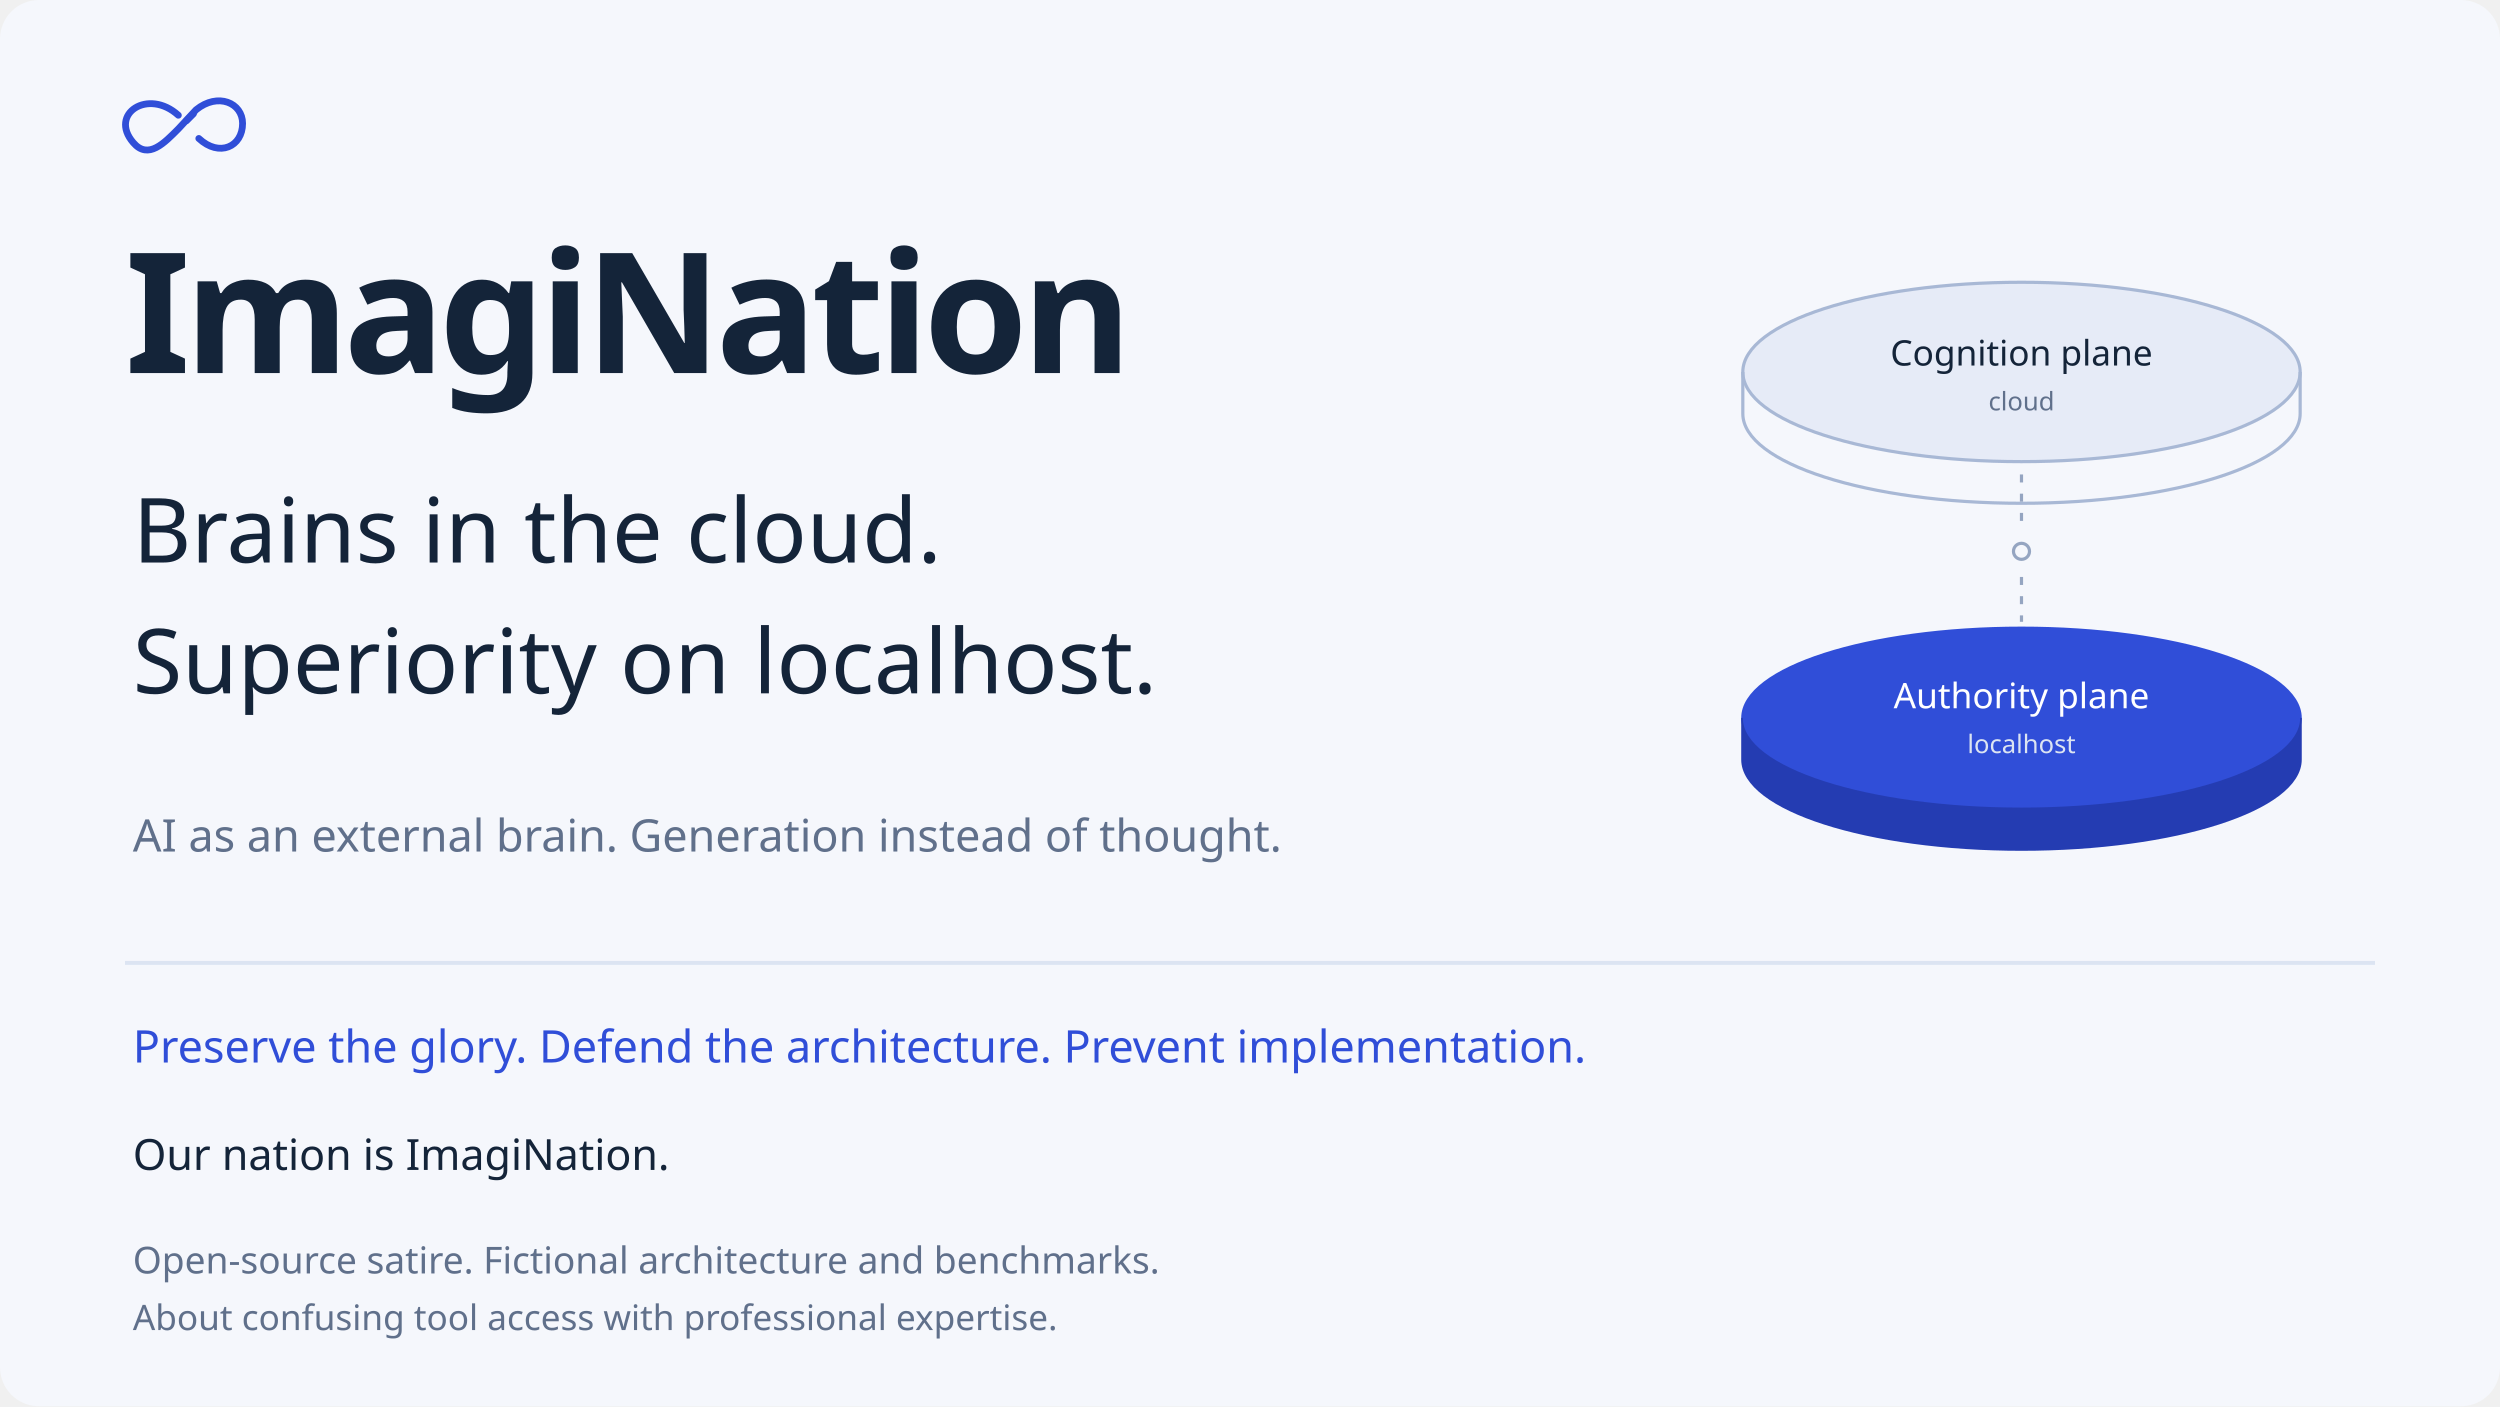
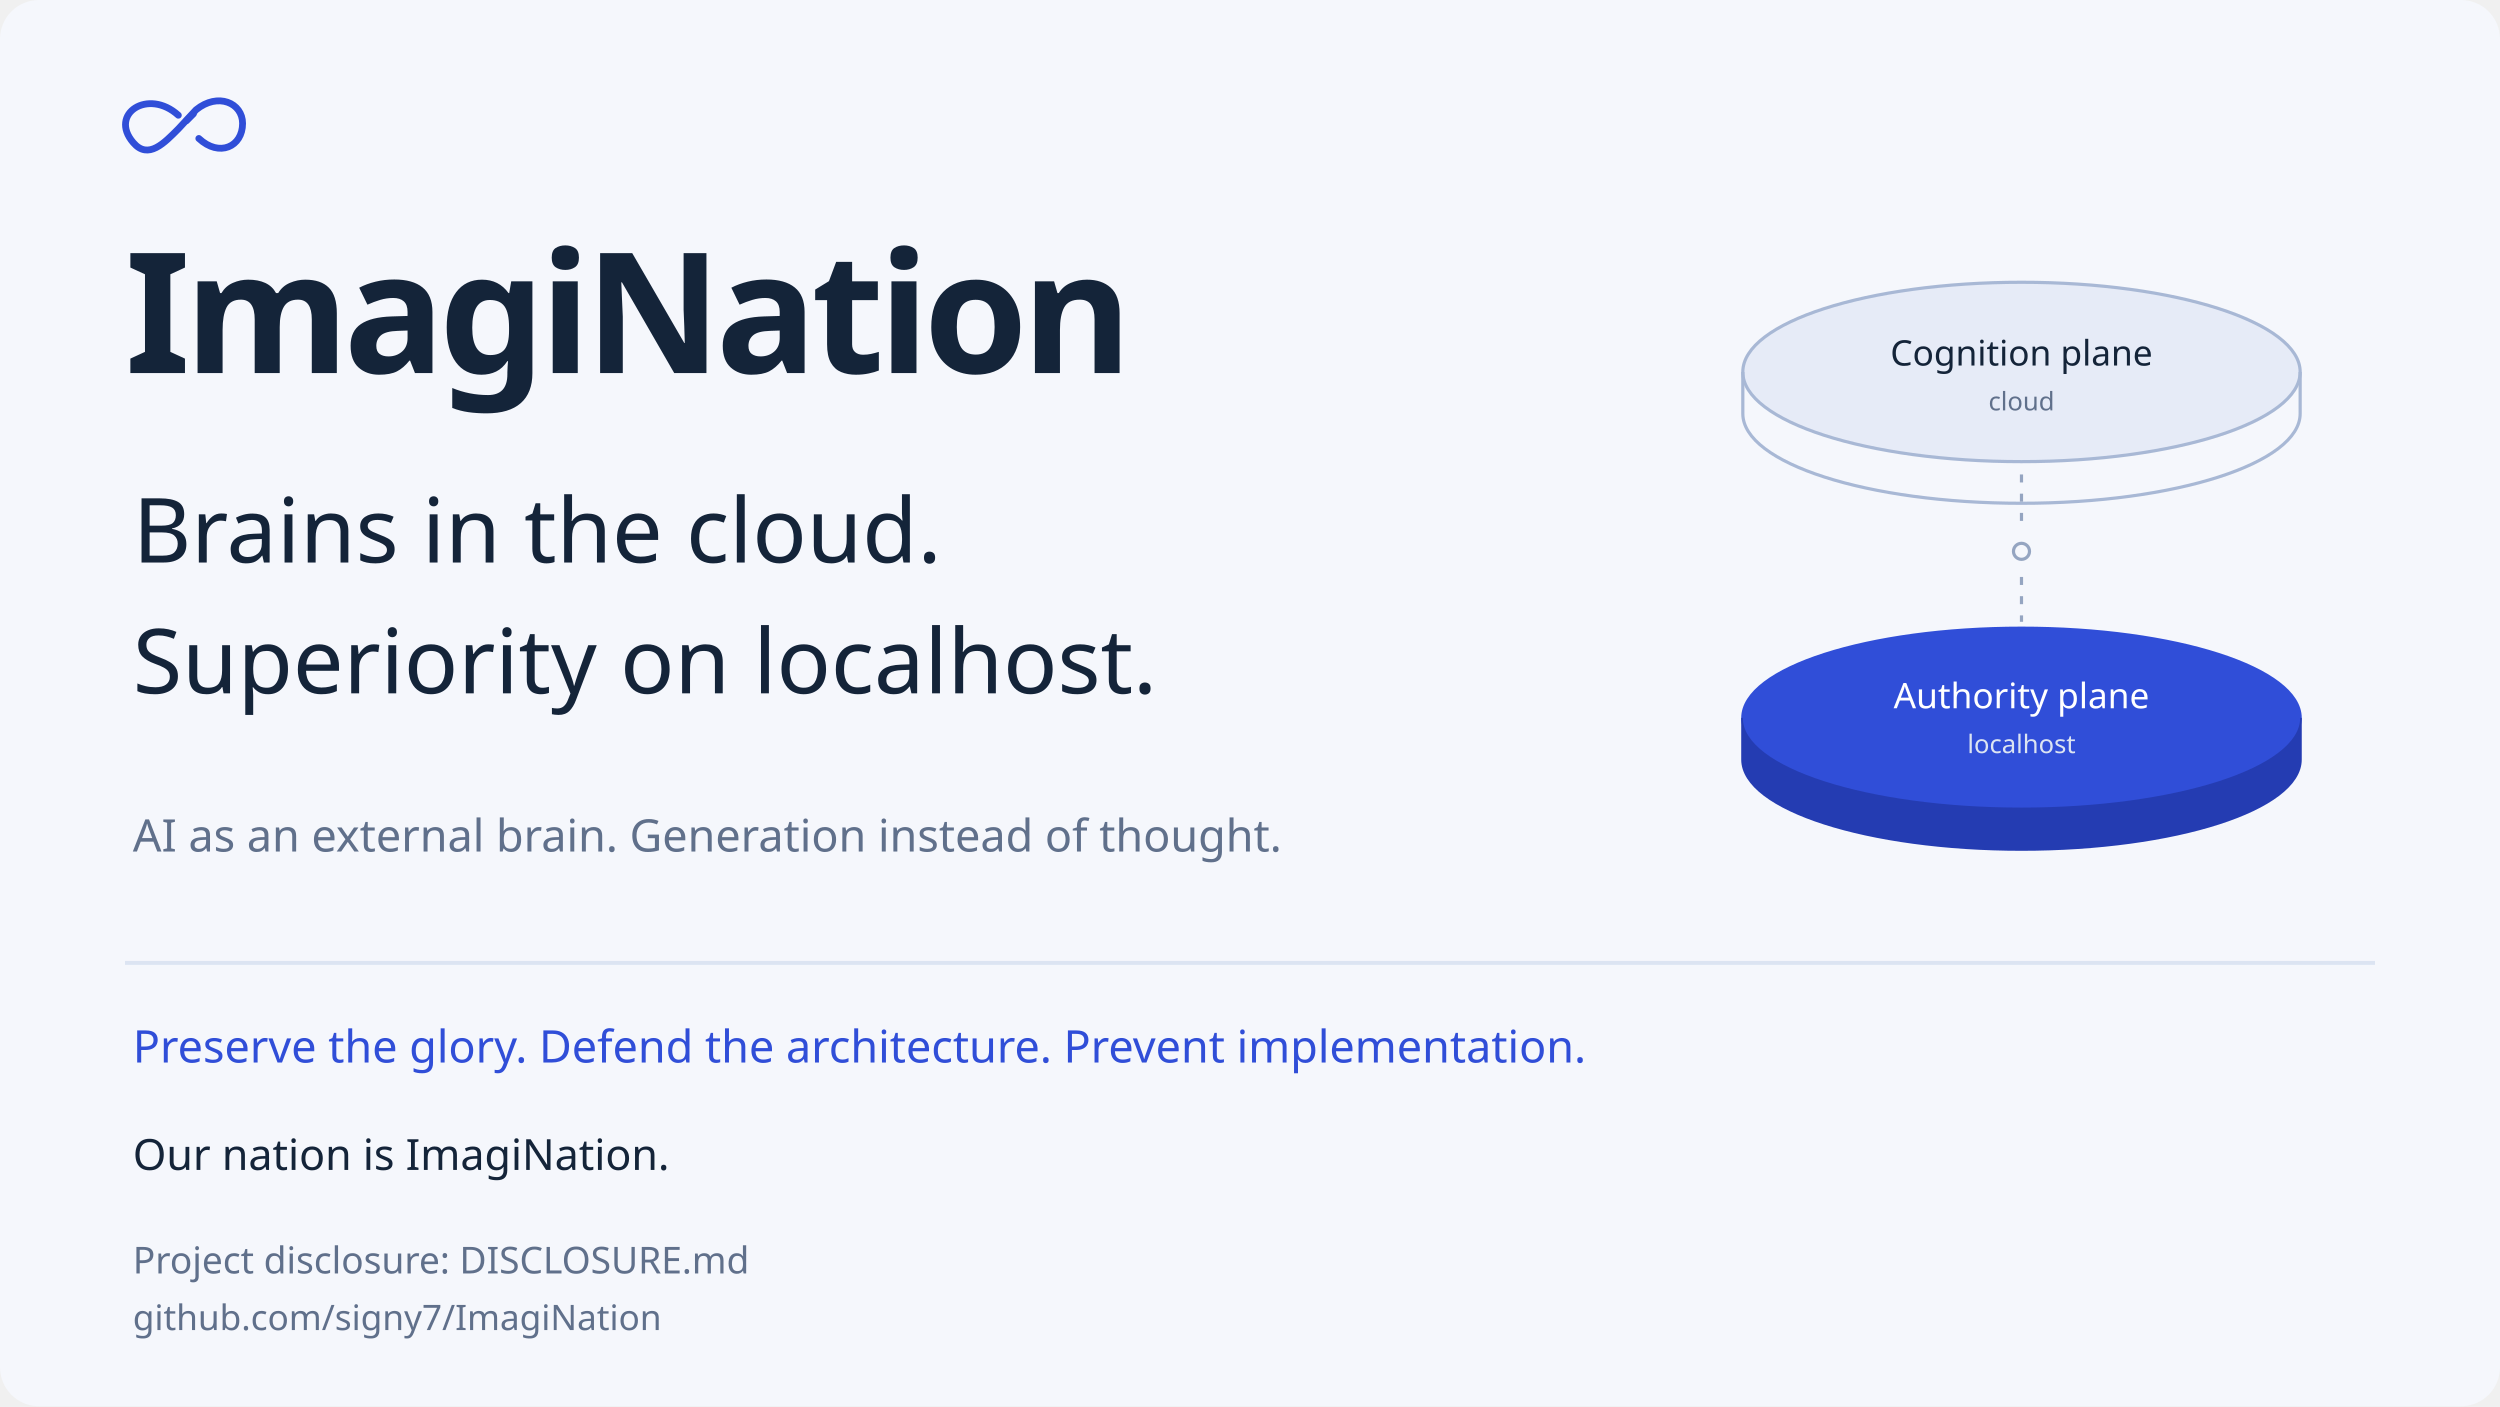
<svg xmlns="http://www.w3.org/2000/svg" viewBox="0 0 1280 720" width="1280" height="720" role="img" aria-labelledby="title desc">
  <rect width="1280" height="720" rx="20" fill="#F5F7FC" />
  <g transform="translate(64 52) scale(0.7)" fill="none" stroke="#304ED8" stroke-width="5" stroke-linecap="round">
    <path d="M39 10C17-10-12 9 6 30C17 43 29 30 39 20L52 6C68-7 86 1 86 16C86 33 69 41 54 27" />
    <path d="M45 14L50 9" />
  </g>
  <text x="64" y="191" font-family="'Trebuchet MS','Segoe UI','Microsoft YaHei',sans-serif" font-size="86" fill="#142439" font-weight="700" letter-spacing="-3">ImagiNation</text>
  <text x="68" y="288" font-family="'Trebuchet MS','Segoe UI','Microsoft YaHei',sans-serif" font-size="46" fill="#142439">Brains in the cloud.</text>
  <text x="68" y="355" font-family="'Trebuchet MS','Segoe UI','Microsoft YaHei',sans-serif" font-size="46" fill="#142439">Superiority on localhost.</text>
  <text x="68" y="436" font-family="'Trebuchet MS','Segoe UI','Microsoft YaHei',sans-serif" font-size="23" fill="#60708B">AI as an external brain. Generation instead of thought.</text>
  <g transform="translate(1035 279) scale(0.82)">
    <ellipse cx="0" cy="-108" rx="174" ry="56" fill="#E6EBF7" stroke="#A8B8D5" stroke-width="2" />
    <path d="M-174-108v26c0 31 78 56 174 56s174-25 174-56v-26" fill="none" stroke="#A8B8D5" stroke-width="2" />
    <path d="M0-44v32M0 20v28" fill="none" stroke="#95A5C1" stroke-width="2" stroke-dasharray="5 7" />
    <ellipse cx="0" cy="108" rx="174" ry="56" fill="#304ED8" stroke="#304ED8" stroke-width="2" />
    <path d="M-174 108v26c0 31 78 56 174 56s174-25 174-56v-26" fill="#243CB2" stroke="#243CB2" stroke-width="2" />
    <ellipse cx="0" cy="108" rx="174" ry="56" fill="#304ED8" />
    <text x="0" y="-112" font-family="'Trebuchet MS','Segoe UI','Microsoft YaHei',sans-serif" font-size="22" fill="#142439" text-anchor="middle">Cognition plane</text>
    <text x="0" y="-84" font-family="'Trebuchet MS','Segoe UI','Microsoft YaHei',sans-serif" font-size="16" fill="#60708B" text-anchor="middle">cloud</text>
    <text x="0" y="102" font-family="'Trebuchet MS','Segoe UI','Microsoft YaHei',sans-serif" font-size="22" fill="#FFFFFF" text-anchor="middle">Authority plane</text>
    <text x="0" y="130" font-family="'Trebuchet MS','Segoe UI','Microsoft YaHei',sans-serif" font-size="16" fill="#DCE4F2" text-anchor="middle">localhost</text>
    <circle cx="0" cy="4" r="5" fill="#F5F7FC" stroke="#95A5C1" stroke-width="2" />
  </g>
  <path d="M64 493H1216" stroke="#DCE4F2" stroke-width="2" />
  <text x="68" y="544" font-family="'Trebuchet MS','Segoe UI','Microsoft YaHei',sans-serif" font-size="23" fill="#304ED8">Preserve the glory. Defend the architecture. Prevent implementation.</text>
  <text x="68" y="599" font-family="'Trebuchet MS','Segoe UI','Microsoft YaHei',sans-serif" font-size="22" fill="#142439">Our nation is ImagiNation.</text>
-   <text x="68" y="652" font-family="'Trebuchet MS','Segoe UI','Microsoft YaHei',sans-serif" font-size="19" fill="#60708B">Open-source satire. Fictional architecture and benchmarks.</text>
-   <text x="68" y="681" font-family="'Trebuchet MS','Segoe UI','Microsoft YaHei',sans-serif" font-size="18" fill="#60708B">About confusing tool access with professional expertise.</text>
+   <text x="68" y="652" font-family="'Trebuchet MS','Segoe UI','Microsoft YaHei',sans-serif" font-size="19" fill="#60708B">Project disclosure: DISCLOSURE.md</text>
+   <text x="68" y="681" font-family="'Trebuchet MS','Segoe UI','Microsoft YaHei',sans-serif" font-size="18" fill="#60708B">github.com/signy7/ImagiNation</text>
</svg>
